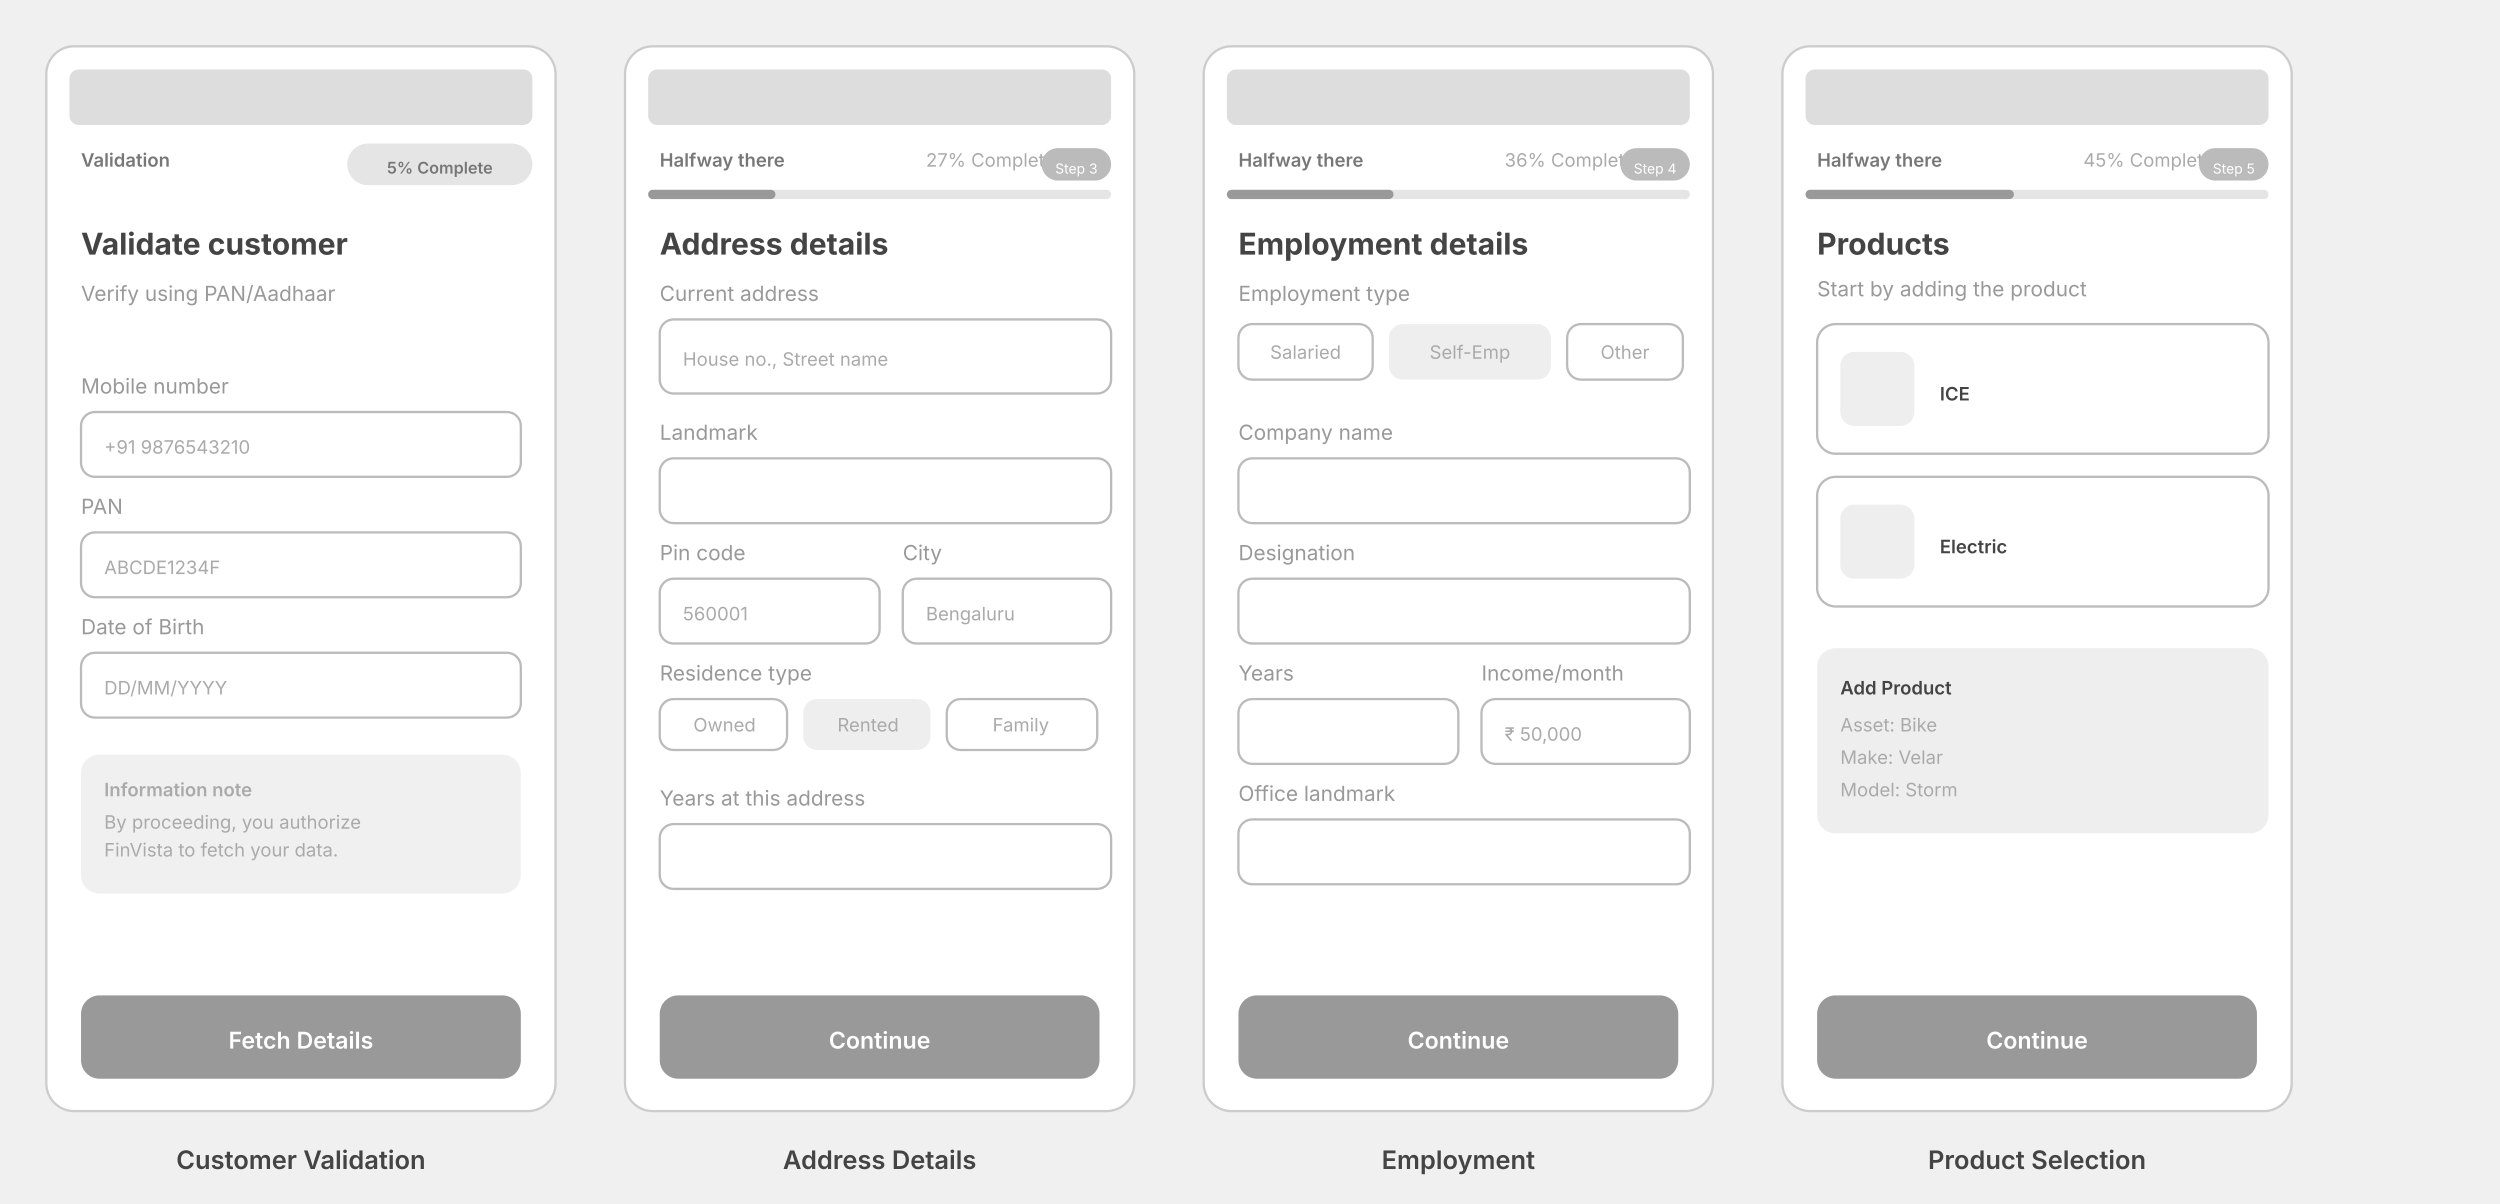
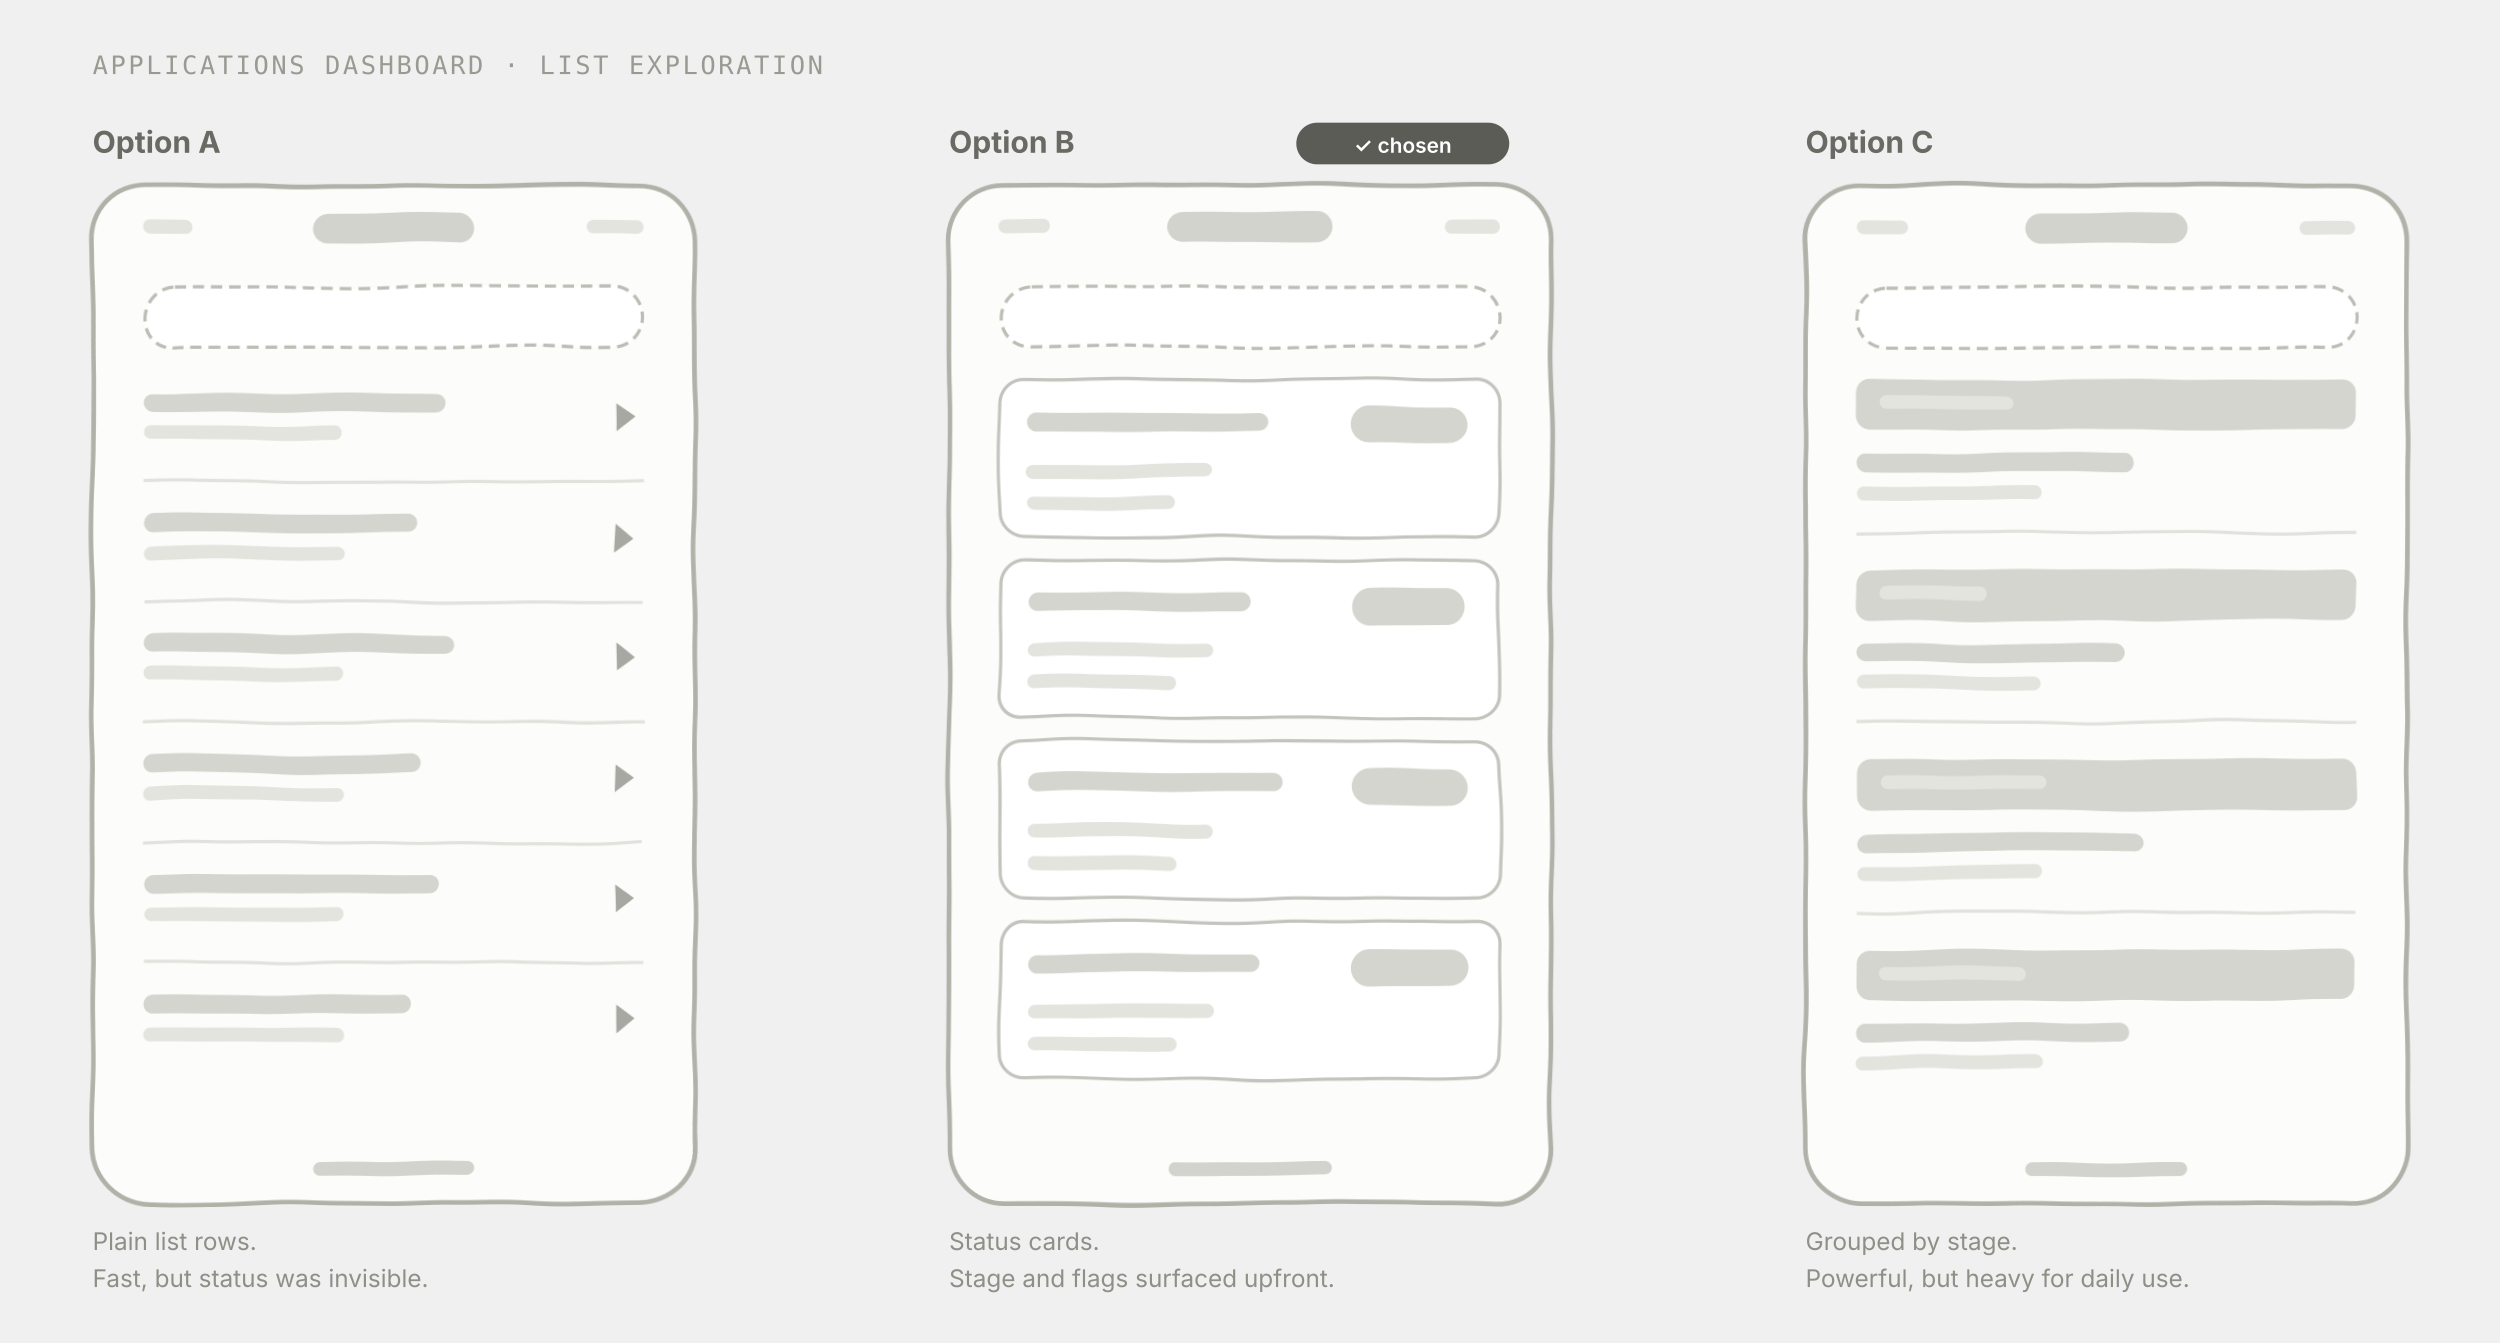
- <svg xmlns="http://www.w3.org/2000/svg" style="width:100%;background:#f5f5f3;border-radius:12px;" viewBox="0 0 1080 520">
-   <style>text{font-family:Inter,sans-serif;fill:#666}rect.fr{fill:#fff;stroke:#ccc;stroke-width:1;rx:12}rect.bar{fill:#ddd;rx:4}rect.btn{fill:#999;rx:8}rect.fld{fill:none;stroke:#bbb;stroke-width:1;rx:6}rect.blk{fill:#eee;rx:6}rect.chip{fill:none;stroke:#bbb;stroke-width:1;rx:6}text.tt{font-size:13px;font-weight:700;fill:#444}text.lb{font-size:9px;fill:#999}text.sm{font-size:8px;fill:#aaa}</style>
-   <g transform="translate(20,20)">
-     <rect class="fr" height="460" width="220" />
-     <rect class="bar" height="24" width="200" x="10" y="10" />
-     <text class="sm" style="fill:#777;font-weight:600" x="15" y="52">Validation</text>
-     <rect height="18" rx="9" style="fill:#e5e5e5" width="80" x="130" y="42" />
-     <text style="font-size:7px;fill:#777;font-weight:600" text-anchor="middle" x="170" y="55">5% Complete</text>
-     <text class="tt" x="15" y="90">Validate customer</text>
-     <text class="lb" x="15" y="110">Verify using PAN/Aadhaar</text>
-     <text class="lb" x="15" y="150">Mobile number</text>
-     <rect class="fld" height="28" width="190" x="15" y="158" />
-     <text class="sm" x="25" y="176">+91 9876543210</text>
-     <text class="lb" x="15" y="202">PAN</text>
-     <rect class="fld" height="28" width="190" x="15" y="210" />
-     <text class="sm" x="25" y="228">ABCDE1234F</text>
-     <text class="lb" x="15" y="254">Date of Birth</text>
-     <rect class="fld" height="28" width="190" x="15" y="262" />
-     <text class="sm" x="25" y="280">DD/MM/YYYY</text>
-     <rect height="60" rx="8" style="fill:#f0f0f0" width="190" x="15" y="306" />
-     <text class="sm" style="font-weight:600" x="25" y="324">Information note</text>
-     <text class="sm" x="25" y="338">By proceeding, you authorize</text>
-     <text class="sm" x="25" y="350">FinVista to fetch your data.</text>
-     <rect class="btn" height="36" rx="18" width="190" x="15" y="410" />
-     <text style="fill:#fff;font-size:10px;font-weight:600" text-anchor="middle" x="110" y="433">Fetch Details</text>
+ <svg xmlns="http://www.w3.org/2000/svg" style="width:100%;background:#f1f0ec;border-radius:12px" viewBox="0 0 1080 580">
+   <defs>
+     <filter id="sk" x="-3%" y="-3%" width="106%" height="106%">
+       <feTurbulence type="fractalNoise" baseFrequency="0.018" numOctaves="2" seed="11" result="n" />
+       <feDisplacementMap in="SourceGraphic" in2="n" scale="3.2" xChannelSelector="R" yChannelSelector="G" />
+     </filter>
+   </defs>
+   <style>
+  text{font-family:Inter,system-ui,-apple-system,sans-serif}
+  .frame{fill:#fcfcfb;stroke:#b1b1a9;stroke-width:2}
+  .chrome{fill:#d3d3cd}
+  .bar{fill:#e4e4df}
+  .bar2{fill:#d5d5cf}
+  .fld{fill:#ffffff;stroke:#bdbdb6;stroke-width:1.4;stroke-dasharray:5 3}
+  .card{fill:#ffffff;stroke:#c4c4be;stroke-width:1.4}
+  .div{stroke:#e2e2dd;stroke-width:1.4}
+  .opt{font-size:13px;font-weight:700;fill:#6a6a64}
+  .ann{font-size:10.5px;fill:#8f8f88}
+  .lbl{font-family:'Roboto Mono',monospace;font-size:11px;letter-spacing:.1em;fill:#9a9a93}
+  .chev{fill:#a8a8a2}
+  .chosen{fill:#5c5c56}
+ </style>
+   <text x="40" y="32" class="lbl">APPLICATIONS DASHBOARD · LIST EXPLORATION</text>
+   <text x="40" y="66" class="opt">Option A</text>
+   <text x="410" y="66" class="opt">Option B</text>
+   <text x="780" y="66" class="opt">Option C</text>
+   <g transform="translate(560,53)">
+     <rect class="chosen" width="92" height="18" rx="9" />
+     <text x="46" y="13" text-anchor="middle" style="font-size:9px;fill:#fff;font-weight:600">✓ chosen</text>
  </g>
-   <g transform="translate(270,20)">
-     <rect class="fr" height="460" width="220" />
-     <rect class="bar" height="24" width="200" x="10" y="10" />
-     <text class="sm" style="fill:#777;font-weight:600" x="15" y="52">Halfway there</text>
-     <text class="sm" x="130" y="52">27% Complete</text>
-     <rect height="14" rx="7" style="fill:#bbb" width="30" x="180" y="44" />
-     <text style="font-size:6px;fill:#fff" text-anchor="middle" x="195" y="55">Step 3</text>
-     <rect height="4" rx="2" style="fill:#e5e5e5" width="200" x="10" y="62" />
-     <rect height="4" rx="2" style="fill:#999" width="55" x="10" y="62" />
-     <text class="tt" x="15" y="90">Address details</text>
-     <text class="lb" x="15" y="110">Current address</text>
-     <rect class="fld" height="32" width="195" x="15" y="118" />
-     <text class="sm" x="25" y="138">House no., Street name</text>
-     <text class="lb" x="15" y="170">Landmark</text>
-     <rect class="fld" height="28" width="195" x="15" y="178" />
-     <text class="lb" x="15" y="222">Pin code</text>
-     <rect class="fld" height="28" width="95" x="15" y="230" />
-     <text class="sm" x="25" y="248">560001</text>
-     <text class="lb" x="120" y="222">City</text>
-     <rect class="fld" height="28" width="90" x="120" y="230" />
-     <text class="sm" x="130" y="248">Bengaluru</text>
-     <text class="lb" x="15" y="274">Residence type</text>
-     <g transform="translate(15,282)">
-       <rect class="chip" height="22" rx="11" width="55" />
-       <text class="sm" text-anchor="middle" x="28" y="14">Owned</text>
-       <rect class="chip" height="22" rx="11" style="fill:#eee;stroke:none" width="55" x="62" />
-       <text class="sm" text-anchor="middle" x="90" y="14">Rented</text>
-       <rect class="chip" height="22" rx="11" width="65" x="124" />
-       <text class="sm" text-anchor="middle" x="156" y="14">Family</text>
+   <text x="40" y="540" class="ann">Plain list rows.</text>
+   <text x="40" y="556" class="ann">Fast, but status was invisible.</text>
+   <text x="410" y="540" class="ann">Status cards.</text>
+   <text x="410" y="556" class="ann">Stage and flags surfaced upfront.</text>
+   <text x="780" y="540" class="ann">Grouped by stage.</text>
+   <text x="780" y="556" class="ann">Powerful, but heavy for daily use.</text>
+   <g filter="url(#sk)">
+     <g transform="translate(40,80)">
+       <rect class="frame" width="260" height="440" rx="24" />
+       <rect class="chrome" x="95" y="12" width="70" height="13" rx="6.5" />
+       <rect class="bar" x="22" y="15" width="22" height="6" rx="3" />
+       <rect class="bar" x="214" y="15" width="24" height="6" rx="3" />
+       <rect class="fld" x="22" y="44" width="216" height="26" rx="13" />
+       <g>
+         <rect class="bar2" x="22" y="90" width="130" height="8" rx="4" />
+         <rect class="bar" x="22" y="104" width="86" height="6" rx="3" />
+         <polygon class="chev" points="226,94 226,106 234,100" />
+         <line class="div" x1="22" y1="128" x2="238" y2="128" />
+       </g>
+       <g>
+         <rect class="bar2" x="22" y="142" width="118" height="8" rx="4" />
+         <rect class="bar" x="22" y="156" width="86" height="6" rx="3" />
+         <polygon class="chev" points="226,146 226,158 234,152" />
+         <line class="div" x1="22" y1="180" x2="238" y2="180" />
+       </g>
+       <g>
+         <rect class="bar2" x="22" y="194" width="134" height="8" rx="4" />
+         <rect class="bar" x="22" y="208" width="86" height="6" rx="3" />
+         <polygon class="chev" points="226,198 226,210 234,204" />
+         <line class="div" x1="22" y1="232" x2="238" y2="232" />
+       </g>
+       <g>
+         <rect class="bar2" x="22" y="246" width="120" height="8" rx="4" />
+         <rect class="bar" x="22" y="260" width="86" height="6" rx="3" />
+         <polygon class="chev" points="226,250 226,262 234,256" />
+         <line class="div" x1="22" y1="284" x2="238" y2="284" />
+       </g>
+       <g>
+         <rect class="bar2" x="22" y="298" width="128" height="8" rx="4" />
+         <rect class="bar" x="22" y="312" width="86" height="6" rx="3" />
+         <polygon class="chev" points="226,302 226,314 234,308" />
+         <line class="div" x1="22" y1="336" x2="238" y2="336" />
+       </g>
+       <g>
+         <rect class="bar2" x="22" y="350" width="116" height="8" rx="4" />
+         <rect class="bar" x="22" y="364" width="86" height="6" rx="3" />
+         <polygon class="chev" points="226,354 226,366 234,360" />
+       </g>
+       <rect class="chrome" x="95" y="422" width="70" height="6" rx="3" />
    </g>
-     <text class="lb" x="15" y="328">Years at this address</text>
-     <rect class="fld" height="28" width="195" x="15" y="336" />
-     <rect class="btn" height="36" rx="18" width="190" x="15" y="410" />
-     <text style="fill:#fff;font-size:10px;font-weight:600" text-anchor="middle" x="110" y="433">Continue</text>
+     <g transform="translate(410,80)">
+       <rect class="frame" width="260" height="440" rx="24" stroke="#8f8f88" stroke-width="2.5" />
+       <rect class="chrome" x="95" y="12" width="70" height="13" rx="6.5" />
+       <rect class="bar" x="22" y="15" width="22" height="6" rx="3" />
+       <rect class="bar" x="214" y="15" width="24" height="6" rx="3" />
+       <rect class="fld" x="22" y="44" width="216" height="26" rx="13" />
+       <g>
+         <rect class="card" x="22" y="84" width="216" height="68" rx="10" />
+         <rect class="bar2" x="34" y="98" width="104" height="8" rx="4" />
+         <rect class="bar2" x="174" y="96" width="50" height="16" rx="8" />
+         <rect class="bar" x="34" y="120" width="80" height="6" rx="3" />
+         <rect class="bar" x="34" y="134" width="64" height="6" rx="3" />
+       </g>
+       <g>
+         <rect class="card" x="22" y="162" width="216" height="68" rx="10" />
+         <rect class="bar2" x="34" y="176" width="96" height="8" rx="4" />
+         <rect class="bar2" x="174" y="174" width="50" height="16" rx="8" />
+         <rect class="bar" x="34" y="198" width="80" height="6" rx="3" />
+         <rect class="bar" x="34" y="212" width="64" height="6" rx="3" />
+       </g>
+       <g>
+         <rect class="card" x="22" y="240" width="216" height="68" rx="10" />
+         <rect class="bar2" x="34" y="254" width="110" height="8" rx="4" />
+         <rect class="bar2" x="174" y="252" width="50" height="16" rx="8" />
+         <rect class="bar" x="34" y="276" width="80" height="6" rx="3" />
+         <rect class="bar" x="34" y="290" width="64" height="6" rx="3" />
+       </g>
+       <g>
+         <rect class="card" x="22" y="318" width="216" height="68" rx="10" />
+         <rect class="bar2" x="34" y="332" width="100" height="8" rx="4" />
+         <rect class="bar2" x="174" y="330" width="50" height="16" rx="8" />
+         <rect class="bar" x="34" y="354" width="80" height="6" rx="3" />
+         <rect class="bar" x="34" y="368" width="64" height="6" rx="3" />
+       </g>
+       <rect class="chrome" x="95" y="422" width="70" height="6" rx="3" />
+     </g>
+     <g transform="translate(780,80)">
+       <rect class="frame" width="260" height="440" rx="24" />
+       <rect class="chrome" x="95" y="12" width="70" height="13" rx="6.5" />
+       <rect class="bar" x="22" y="15" width="22" height="6" rx="3" />
+       <rect class="bar" x="214" y="15" width="24" height="6" rx="3" />
+       <rect class="fld" x="22" y="44" width="216" height="26" rx="13" />
+       <g>
+         <rect class="bar2" x="22" y="84" width="216" height="22" rx="6" />
+         <rect class="bar" x="32" y="91" width="58" height="6" rx="3" />
+         <rect class="bar2" x="22" y="116" width="120" height="8" rx="4" />
+         <rect class="bar" x="22" y="130" width="80" height="6" rx="3" />
+         <line class="div" x1="22" y1="150" x2="238" y2="150" />
+       </g>
+       <g>
+         <rect class="bar2" x="22" y="166" width="216" height="22" rx="6" />
+         <rect class="bar" x="32" y="173" width="46" height="6" rx="3" />
+         <rect class="bar2" x="22" y="198" width="116" height="8" rx="4" />
+         <rect class="bar" x="22" y="212" width="80" height="6" rx="3" />
+         <line class="div" x1="22" y1="232" x2="238" y2="232" />
+       </g>
+       <g>
+         <rect class="bar2" x="22" y="248" width="216" height="22" rx="6" />
+         <rect class="bar" x="32" y="255" width="72" height="6" rx="3" />
+         <rect class="bar2" x="22" y="280" width="124" height="8" rx="4" />
+         <rect class="bar" x="22" y="294" width="80" height="6" rx="3" />
+         <line class="div" x1="22" y1="314" x2="238" y2="314" />
+       </g>
+       <g>
+         <rect class="bar2" x="22" y="330" width="216" height="22" rx="6" />
+         <rect class="bar" x="32" y="337" width="64" height="6" rx="3" />
+         <rect class="bar2" x="22" y="362" width="118" height="8" rx="4" />
+         <rect class="bar" x="22" y="376" width="80" height="6" rx="3" />
+       </g>
+       <rect class="chrome" x="95" y="422" width="70" height="6" rx="3" />
+     </g>
  </g>
-   <g transform="translate(520,20)">
-     <rect class="fr" height="460" width="220" />
-     <rect class="bar" height="24" width="200" x="10" y="10" />
-     <text class="sm" style="fill:#777;font-weight:600" x="15" y="52">Halfway there</text>
-     <text class="sm" x="130" y="52">36% Complete</text>
-     <rect height="14" rx="7" style="fill:#bbb" width="30" x="180" y="44" />
-     <text style="font-size:6px;fill:#fff" text-anchor="middle" x="195" y="55">Step 4</text>
-     <rect height="4" rx="2" style="fill:#e5e5e5" width="200" x="10" y="62" />
-     <rect height="4" rx="2" style="fill:#999" width="72" x="10" y="62" />
-     <text class="tt" x="15" y="90">Employment details</text>
-     <text class="lb" x="15" y="110">Employment type</text>
-     <g transform="translate(15,120)">
-       <rect class="chip" height="24" rx="12" width="58" />
-       <text class="sm" text-anchor="middle" x="29" y="15">Salaried</text>
-       <rect class="chip" height="24" rx="12" style="fill:#eee;stroke:none" width="70" x="65" />
-       <text class="sm" text-anchor="middle" x="100" y="15">Self-Emp</text>
-       <rect class="chip" height="24" rx="12" width="50" x="142" />
-       <text class="sm" text-anchor="middle" x="167" y="15">Other</text>
-     </g>
-     <text class="lb" x="15" y="170">Company name</text>
-     <rect class="fld" height="28" width="195" x="15" y="178" />
-     <text class="lb" x="15" y="222">Designation</text>
-     <rect class="fld" height="28" width="195" x="15" y="230" />
-     <text class="lb" x="15" y="274">Years</text>
-     <rect class="fld" height="28" width="95" x="15" y="282" />
-     <text class="lb" x="120" y="274">Income/month</text>
-     <rect class="fld" height="28" width="90" x="120" y="282" />
-     <text class="sm" x="130" y="300">₹ 50,000</text>
-     <text class="lb" x="15" y="326">Office landmark</text>
-     <rect class="fld" height="28" width="195" x="15" y="334" />
-     <rect class="btn" height="36" rx="18" width="190" x="15" y="410" />
-     <text style="fill:#fff;font-size:10px;font-weight:600" text-anchor="middle" x="110" y="433">Continue</text>
-   </g>
-   <g transform="translate(770,20)">
-     <rect class="fr" height="460" width="220" />
-     <rect class="bar" height="24" width="200" x="10" y="10" />
-     <text class="sm" style="fill:#777;font-weight:600" x="15" y="52">Halfway there</text>
-     <text class="sm" x="130" y="52">45% Complete</text>
-     <rect height="14" rx="7" style="fill:#bbb" width="30" x="180" y="44" />
-     <text style="font-size:6px;fill:#fff" text-anchor="middle" x="195" y="55">Step 5</text>
-     <rect height="4" rx="2" style="fill:#e5e5e5" width="200" x="10" y="62" />
-     <rect height="4" rx="2" style="fill:#999" width="90" x="10" y="62" />
-     <text class="tt" x="15" y="90">Products</text>
-     <text class="lb" x="15" y="108">Start by adding the product</text>
-     <rect height="56" rx="8" style="fill:none;stroke:#bbb" width="195" x="15" y="120" />
-     <rect class="blk" height="32" rx="6" width="32" x="25" y="132" />
-     <text class="sm" style="font-weight:600;fill:#444" x="68" y="153">ICE</text>
-     <rect height="56" rx="8" style="fill:none;stroke:#bbb" width="195" x="15" y="186" />
-     <rect class="blk" height="32" rx="6" width="32" x="25" y="198" />
-     <text class="sm" style="font-weight:600;fill:#444" x="68" y="219">Electric</text>
-     <rect height="80" rx="8" style="fill:#eee" width="195" x="15" y="260" />
-     <text class="sm" style="font-weight:600;fill:#444" x="25" y="280">Add Product</text>
-     <text class="sm" x="25" y="296">Asset: Bike</text>
-     <text class="sm" x="25" y="310">Make: Velar</text>
-     <text class="sm" x="25" y="324">Model: Storm</text>
-     <rect class="btn" height="36" rx="18" width="190" x="15" y="410" />
-     <text style="fill:#fff;font-size:10px;font-weight:600" text-anchor="middle" x="110" y="433">Continue</text>
-   </g>
-   <text style="font-size:11px;font-weight:600;fill:#444" text-anchor="middle" x="130" y="505">Customer Validation</text>
-   <text style="font-size:11px;font-weight:600;fill:#444" text-anchor="middle" x="380" y="505">Address Details</text>
-   <text style="font-size:11px;font-weight:600;fill:#444" text-anchor="middle" x="630" y="505">Employment</text>
-   <text style="font-size:11px;font-weight:600;fill:#444" text-anchor="middle" x="880" y="505">Product Selection</text>
</svg>
